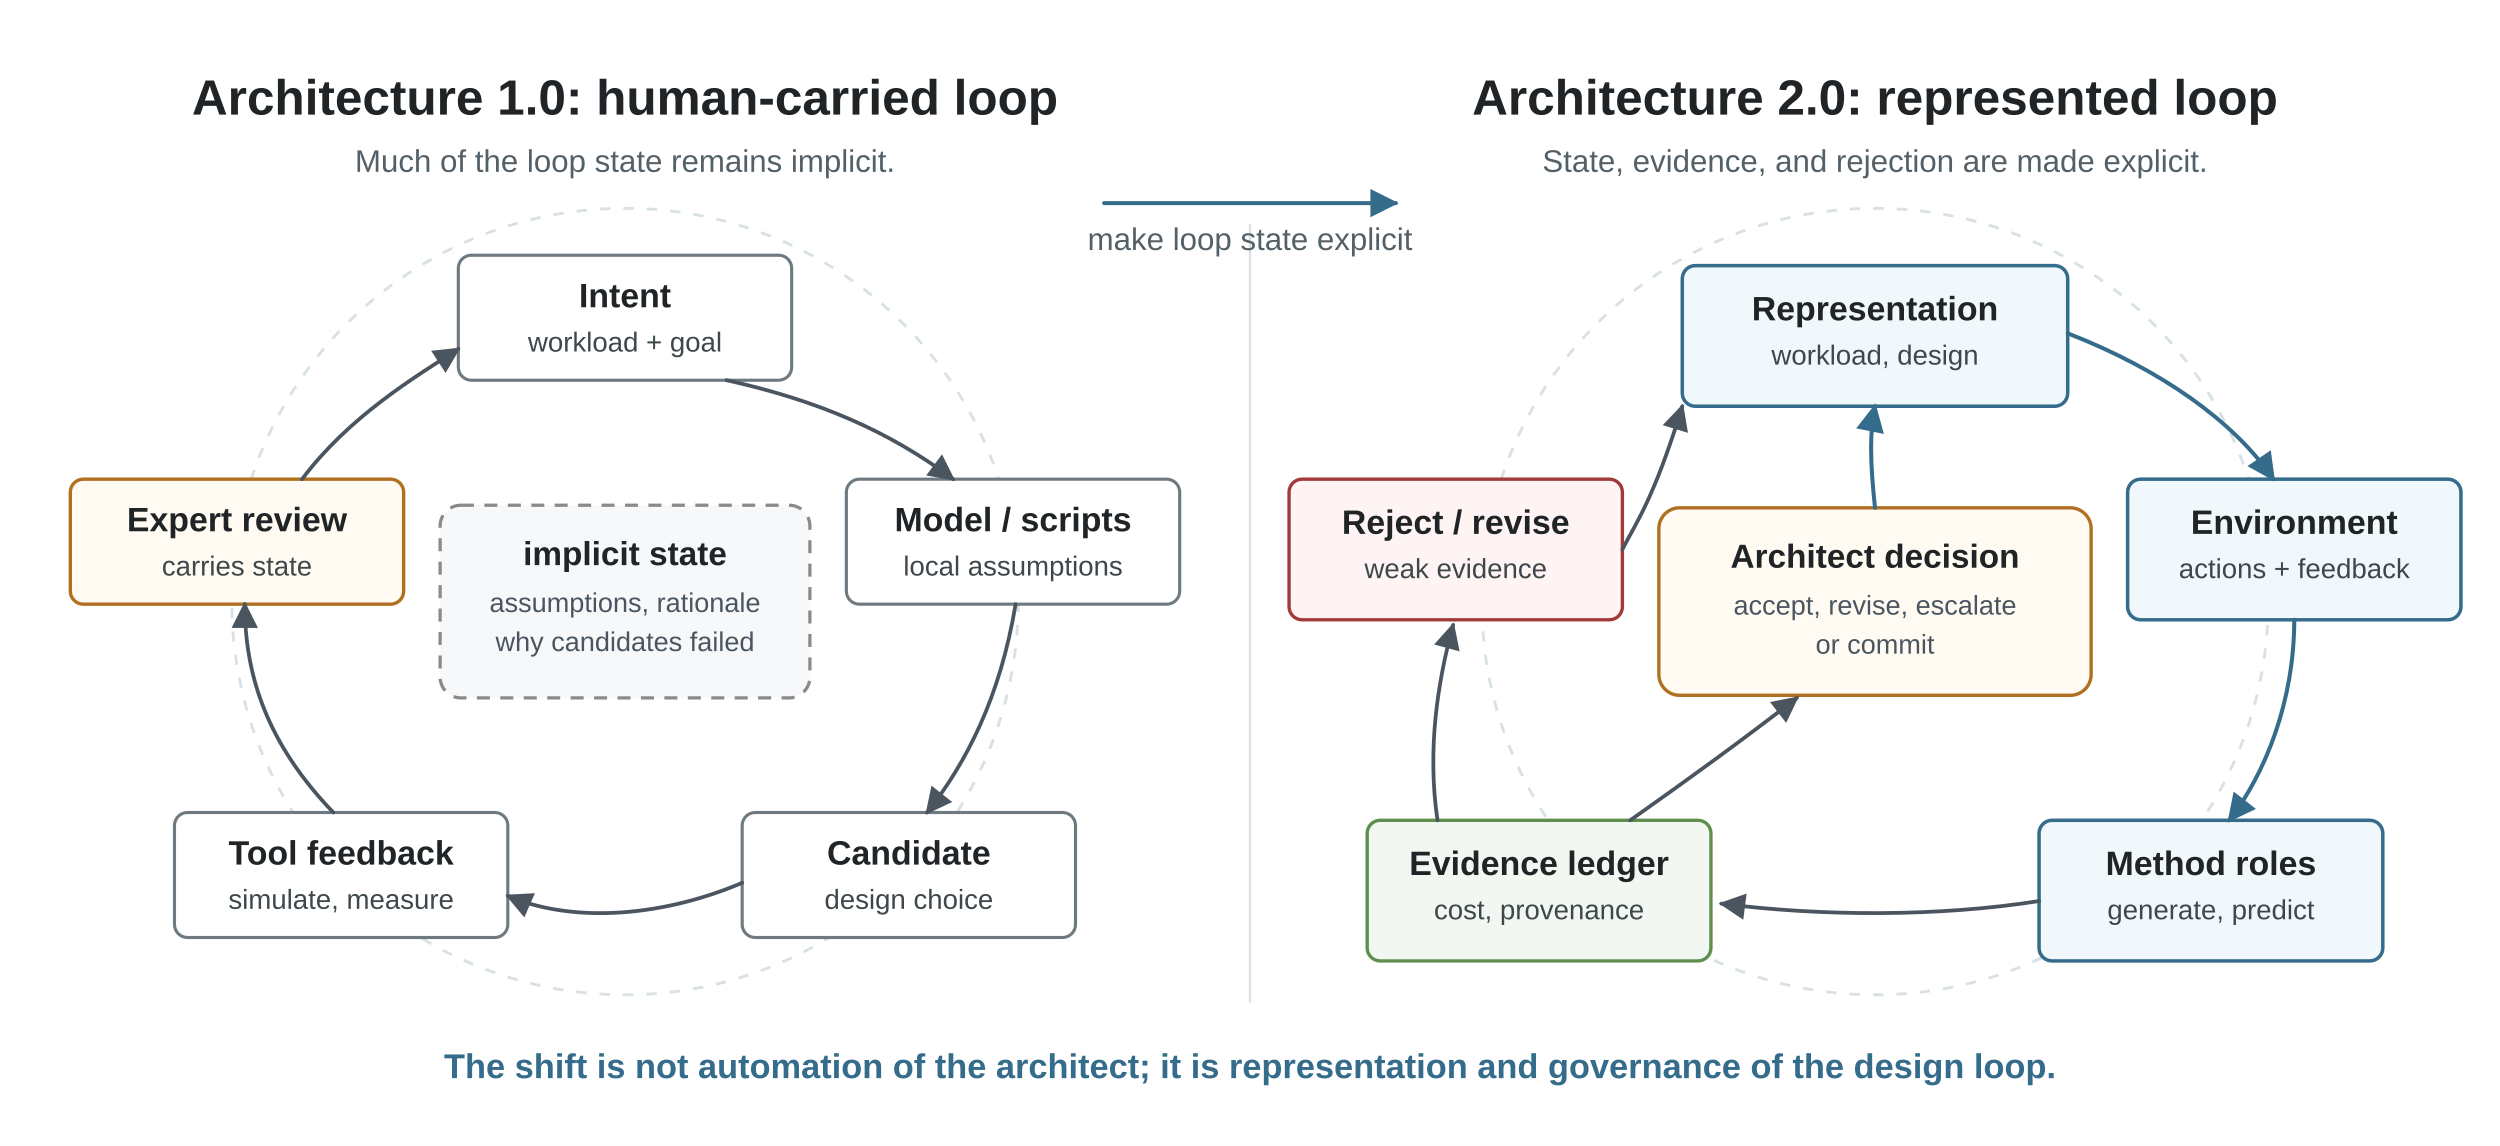
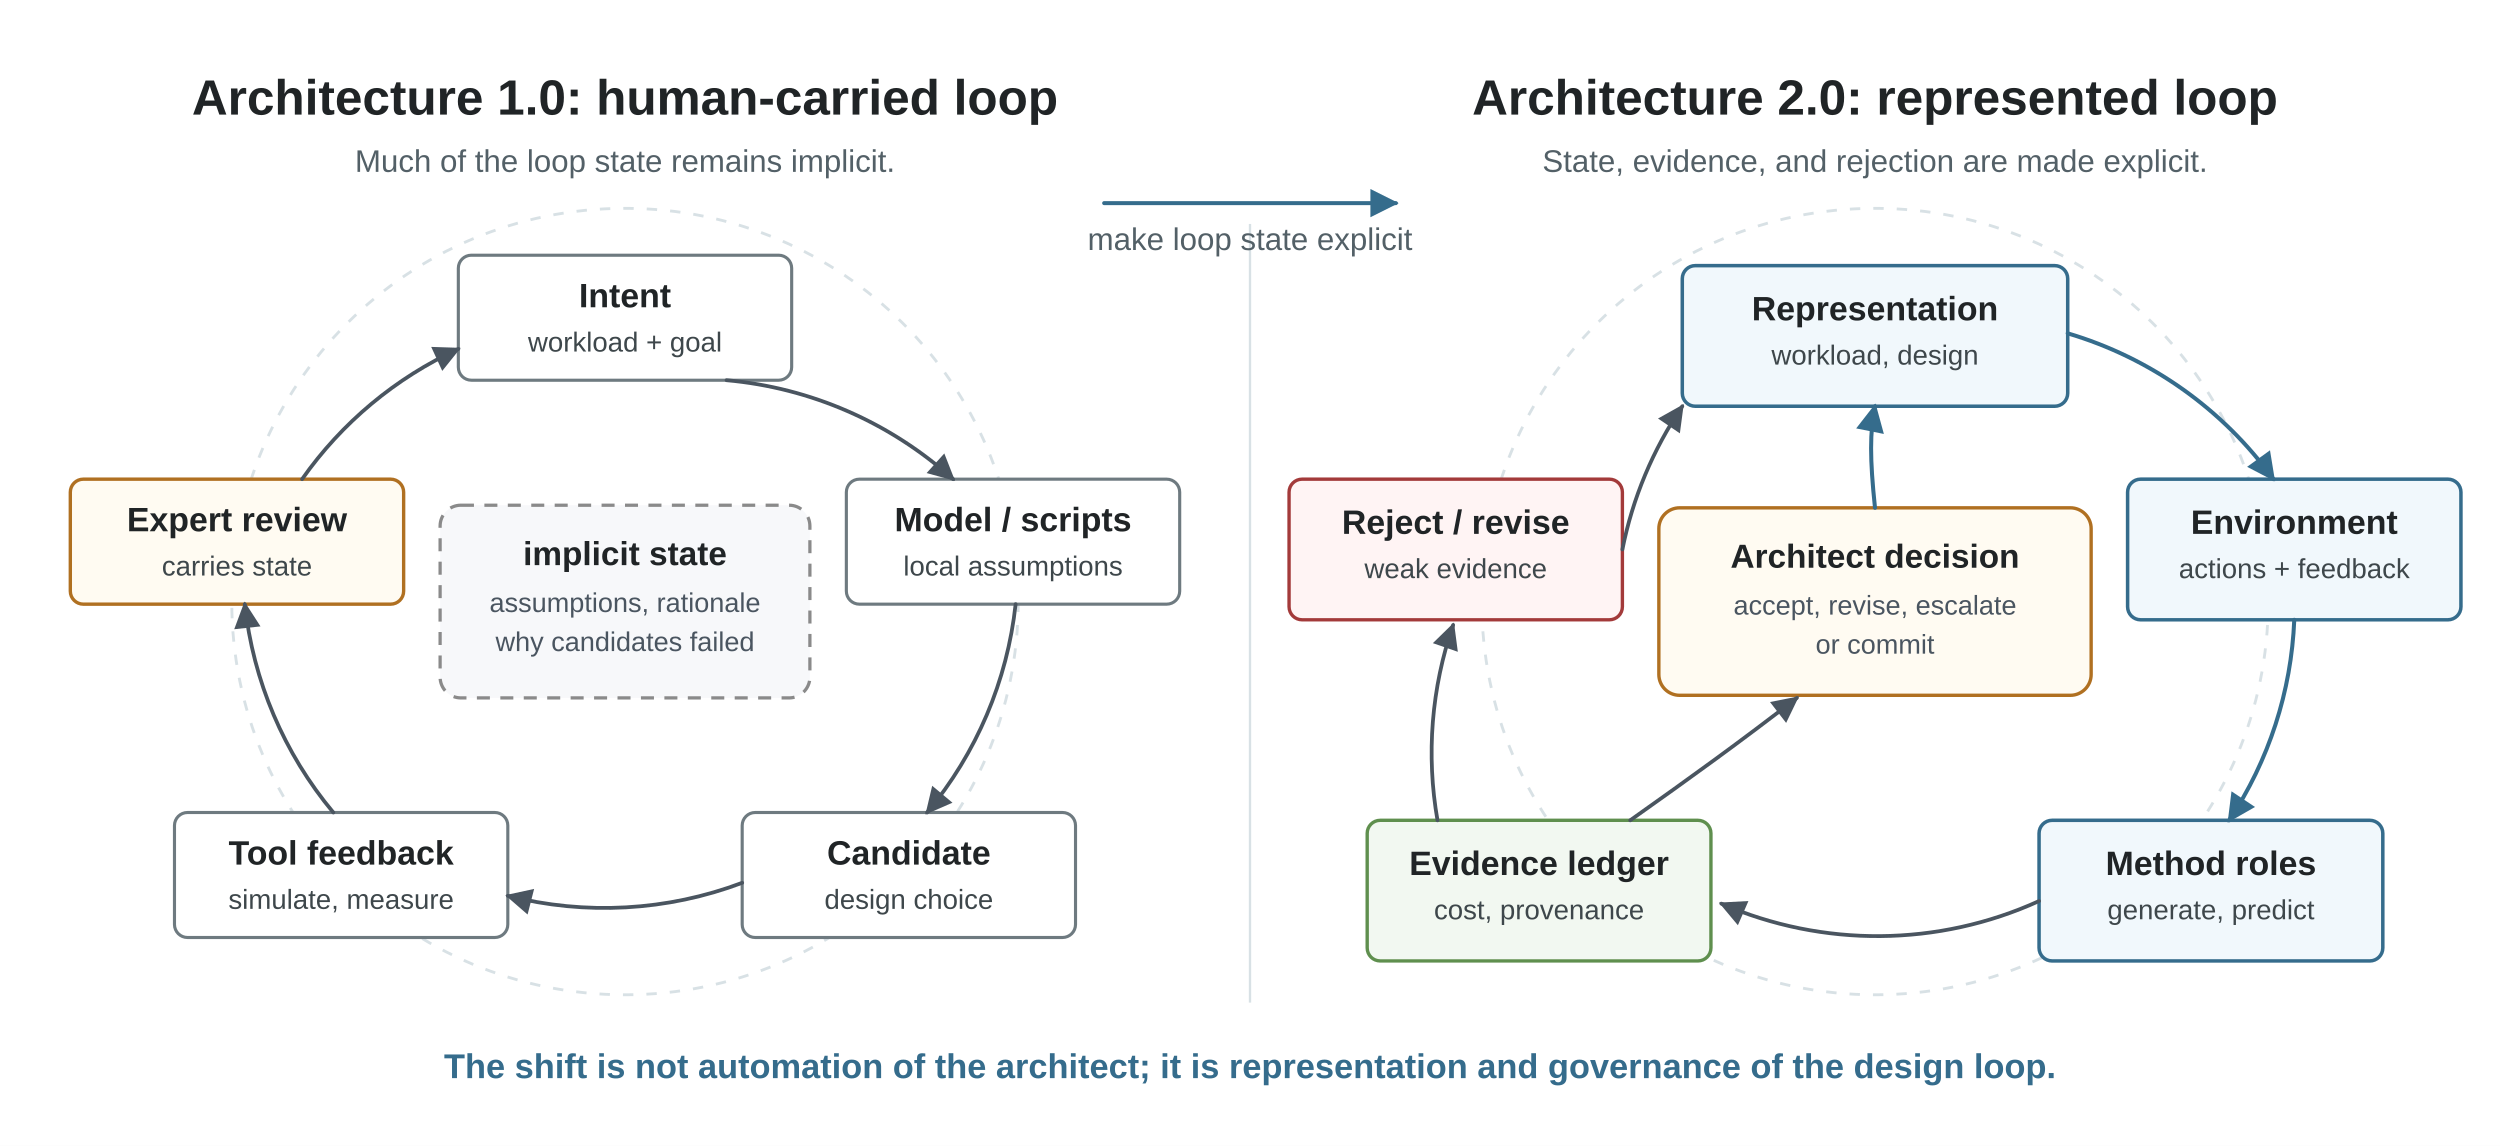
<svg xmlns="http://www.w3.org/2000/svg" viewBox="0 0 960 440" role="img">
  <defs>
    <marker id="arrow" viewBox="0 0 10 10" refX="9" refY="5" markerWidth="7" markerHeight="7" orient="auto">
      <path d="M 0 0 L 10 5 L 0 10 z" fill="#4A5560" />
    </marker>
    <marker id="arrow-blue" viewBox="0 0 10 10" refX="9" refY="5" markerWidth="7" markerHeight="7" orient="auto">
      <path d="M 0 0 L 10 5 L 0 10 z" fill="#356C8C" />
    </marker>
    <style>
      .font { font-family: Arial, Helvetica, sans-serif; }
      .title { font-size: 19px; font-weight: 700; fill: #202426; }
      .subtitle { font-size: 12px; fill: #536067; }
      .node-label { font-size: 13px; font-weight: 700; fill: #202426; }
      .node-body { font-size: 10.6px; fill: #3E474B; }
      .center-label { font-size: 12.8px; font-weight: 700; fill: #202426; }
      .center-body { font-size: 10.4px; fill: #4A5560; }
      .takeaway { font-size: 13.2px; font-weight: 700; fill: #356C8C; }
      .divider { stroke: #D8E1E5; stroke-width: 0.9; }
      .edge { stroke: #4A5560; stroke-width: 1.45; fill: none; stroke-linecap: round; stroke-linejoin: round; marker-end: url(#arrow); }
      .edge-blue { stroke: #356C8C; stroke-width: 1.55; fill: none; stroke-linecap: round; stroke-linejoin: round; marker-end: url(#arrow-blue); }
      .node { fill: #FFFFFF; stroke: #6E7A80; stroke-width: 1.2; }
      .state { fill: #F1F8FC; stroke: #356C8C; stroke-width: 1.35; }
      .evidence { fill: #F2F8F1; stroke: #5F8F4E; stroke-width: 1.3; }
      .human { fill: #FFFBF2; stroke: #B07021; stroke-width: 1.3; }
      .reject { fill: #FFF4F4; stroke: #A33A3A; stroke-width: 1.3; }
      .implicit { fill: #F7F8FA; stroke: #8A8A8A; stroke-width: 1.25; stroke-dasharray: 5 4; }
      .ghost-loop { stroke: #D8E1E5; stroke-width: 1.1; fill: none; stroke-dasharray: 4 5; }
    </style>
  </defs>
  <rect width="960" height="440" fill="#FFFFFF" />
  <g class="font">
    <text class="title" x="240" y="44" text-anchor="middle">Architecture 1.0: human-carried loop</text>
    <text class="subtitle" x="240" y="66" text-anchor="middle">Much of the loop state remains implicit.</text>
    <text class="title" x="720" y="44" text-anchor="middle">Architecture 2.0: represented loop</text>
    <text class="subtitle" x="720" y="66" text-anchor="middle">State, evidence, and rejection are made explicit.</text>
    <line class="divider" x1="480" y1="86" x2="480" y2="385" />
    <circle class="ghost-loop" cx="240" cy="231" r="151" />
    <rect class="node" x="176" y="98" width="128" height="48" rx="5" />
    <text class="node-label" x="240" y="118" text-anchor="middle">Intent</text>
    <text class="node-body" x="240" y="135" text-anchor="middle">workload + goal</text>
    <rect class="node" x="325" y="184" width="128" height="48" rx="5" />
    <text class="node-label" x="389" y="204" text-anchor="middle">Model / scripts</text>
    <text class="node-body" x="389" y="221" text-anchor="middle">local assumptions</text>
    <rect class="node" x="285" y="312" width="128" height="48" rx="5" />
    <text class="node-label" x="349" y="332" text-anchor="middle">Candidate</text>
    <text class="node-body" x="349" y="349" text-anchor="middle">design choice</text>
    <rect class="node" x="67" y="312" width="128" height="48" rx="5" />
    <text class="node-label" x="131" y="332" text-anchor="middle">Tool feedback</text>
    <text class="node-body" x="131" y="349" text-anchor="middle">simulate, measure</text>
    <rect class="human" x="27" y="184" width="128" height="48" rx="5" />
    <text class="node-label" x="91" y="204" text-anchor="middle">Expert review</text>
    <text class="node-body" x="91" y="221" text-anchor="middle">carries state</text>
    <rect class="implicit" x="169" y="194" width="142" height="74" rx="8" />
    <text class="center-label" x="240" y="217" text-anchor="middle">implicit state</text>
    <text class="center-body" x="240" y="235" text-anchor="middle">assumptions, rationale</text>
    <text class="center-body" x="240" y="250" text-anchor="middle">why candidates failed</text>
-     <path class="edge" d="M 279 146 C 315 154 342 166 366 184" />
-     <path class="edge" d="M 390 232 C 384 268 371 293 356 312" />
-     <path class="edge" d="M 285 339 C 252 353 218 354 195 344" />
-     <path class="edge" d="M 128 312 C 103 286 94 260 94 232" />
-     <path class="edge" d="M 116 184 C 134 160 159 145 176 134" />
+     <path class="edge" d="M 279 146 A 150 150 0 0 1 366 184" />
+     <path class="edge" d="M 390 232 A 150 150 0 0 1 356 312" />
+     <path class="edge" d="M 285 339 A 150 150 0 0 1 195 344" />
+     <path class="edge" d="M 128 312 A 150 150 0 0 1 94 232" />
+     <path class="edge" d="M 116 184 A 150 150 0 0 1 176 134" />
    <path class="edge-blue" d="M 424 78 L 536 78" />
    <text class="subtitle" x="480" y="96" text-anchor="middle">make loop state explicit</text>
    <circle class="ghost-loop" cx="720" cy="231" r="151" />
    <rect class="state" x="646" y="102" width="148" height="54" rx="5" />
    <text class="node-label" x="720" y="123" text-anchor="middle">Representation</text>
    <text class="node-body" x="720" y="140" text-anchor="middle">workload, design</text>
    <rect class="state" x="817" y="184" width="128" height="54" rx="5" />
    <text class="node-label" x="881" y="205" text-anchor="middle">Environment</text>
    <text class="node-body" x="881" y="222" text-anchor="middle">actions + feedback</text>
    <rect class="state" x="783" y="315" width="132" height="54" rx="5" />
    <text class="node-label" x="849" y="336" text-anchor="middle">Method roles</text>
    <text class="node-body" x="849" y="353" text-anchor="middle">generate, predict</text>
    <rect class="evidence" x="525" y="315" width="132" height="54" rx="5" />
    <text class="node-label" x="591" y="336" text-anchor="middle">Evidence ledger</text>
    <text class="node-body" x="591" y="353" text-anchor="middle">cost, provenance</text>
    <rect class="reject" x="495" y="184" width="128" height="54" rx="5" />
    <text class="node-label" x="559" y="205" text-anchor="middle">Reject / revise</text>
    <text class="node-body" x="559" y="222" text-anchor="middle">weak evidence</text>
    <rect class="human" x="637" y="195" width="166" height="72" rx="8" />
    <text class="center-label" x="720" y="218" text-anchor="middle">Architect decision</text>
    <text class="center-body" x="720" y="236" text-anchor="middle">accept, revise, escalate</text>
    <text class="center-body" x="720" y="251" text-anchor="middle">or commit</text>
-     <path class="edge-blue" d="M 794 128 C 830 142 858 162 873 184" />
-     <path class="edge-blue" d="M 881 238 C 881 269 870 297 856 315" />
-     <path class="edge" d="M 783 346 C 745 352 700 352 661 347" />
-     <path class="edge" d="M 552 315 C 548 288 552 262 558 240" />
-     <path class="edge" d="M 623 211 C 628 201 635 192 646 156" />
+     <path class="edge-blue" d="M 794 128 A 150 150 0 0 1 873 184" />
+     <path class="edge-blue" d="M 881 238 A 150 150 0 0 1 856 315" />
+     <path class="edge" d="M 783 346 A 150 150 0 0 1 661 347" />
+     <path class="edge" d="M 552 315 A 150 150 0 0 1 558 240" />
+     <path class="edge" d="M 623 211 A 150 150 0 0 1 646 156" />
    <path class="edge" d="M 626 315 C 650 298 668 285 690 268" />
    <path class="edge-blue" d="M 720 195 C 718 176 718 166 720 156" />
    <text class="takeaway" x="480" y="414" text-anchor="middle">The shift is not automation of the architect; it is representation and governance of the design loop.</text>
  </g>
</svg>
